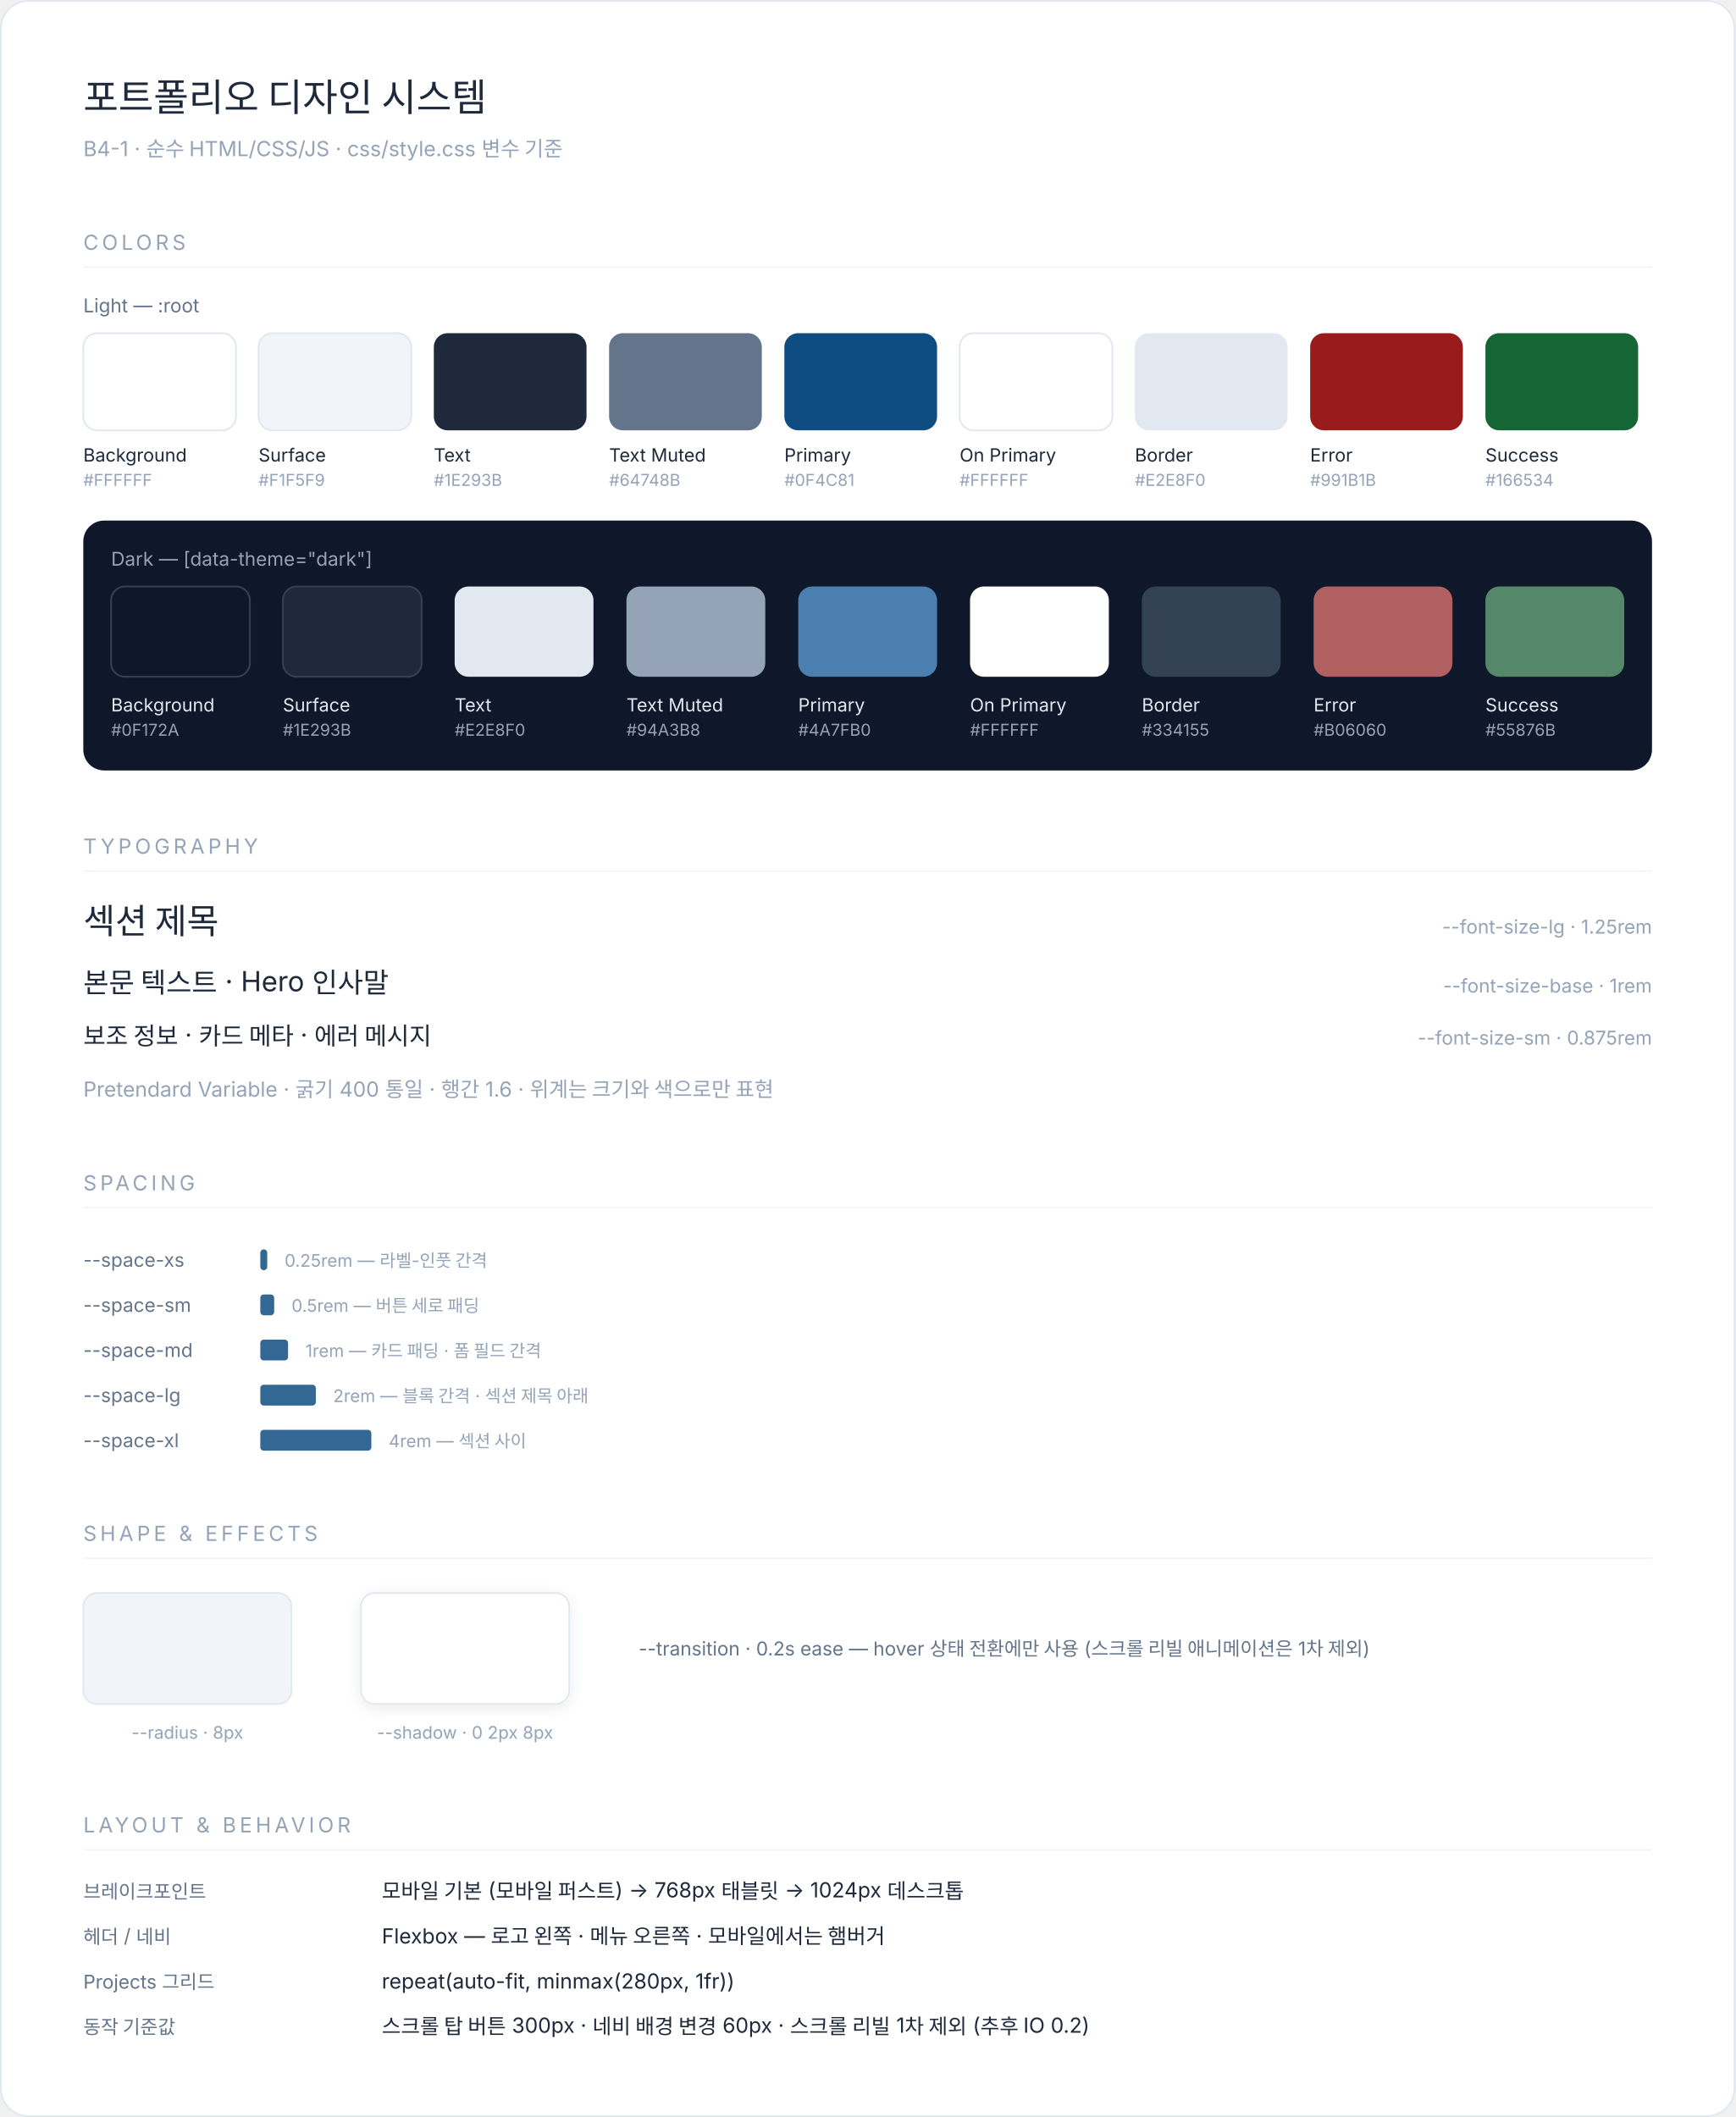
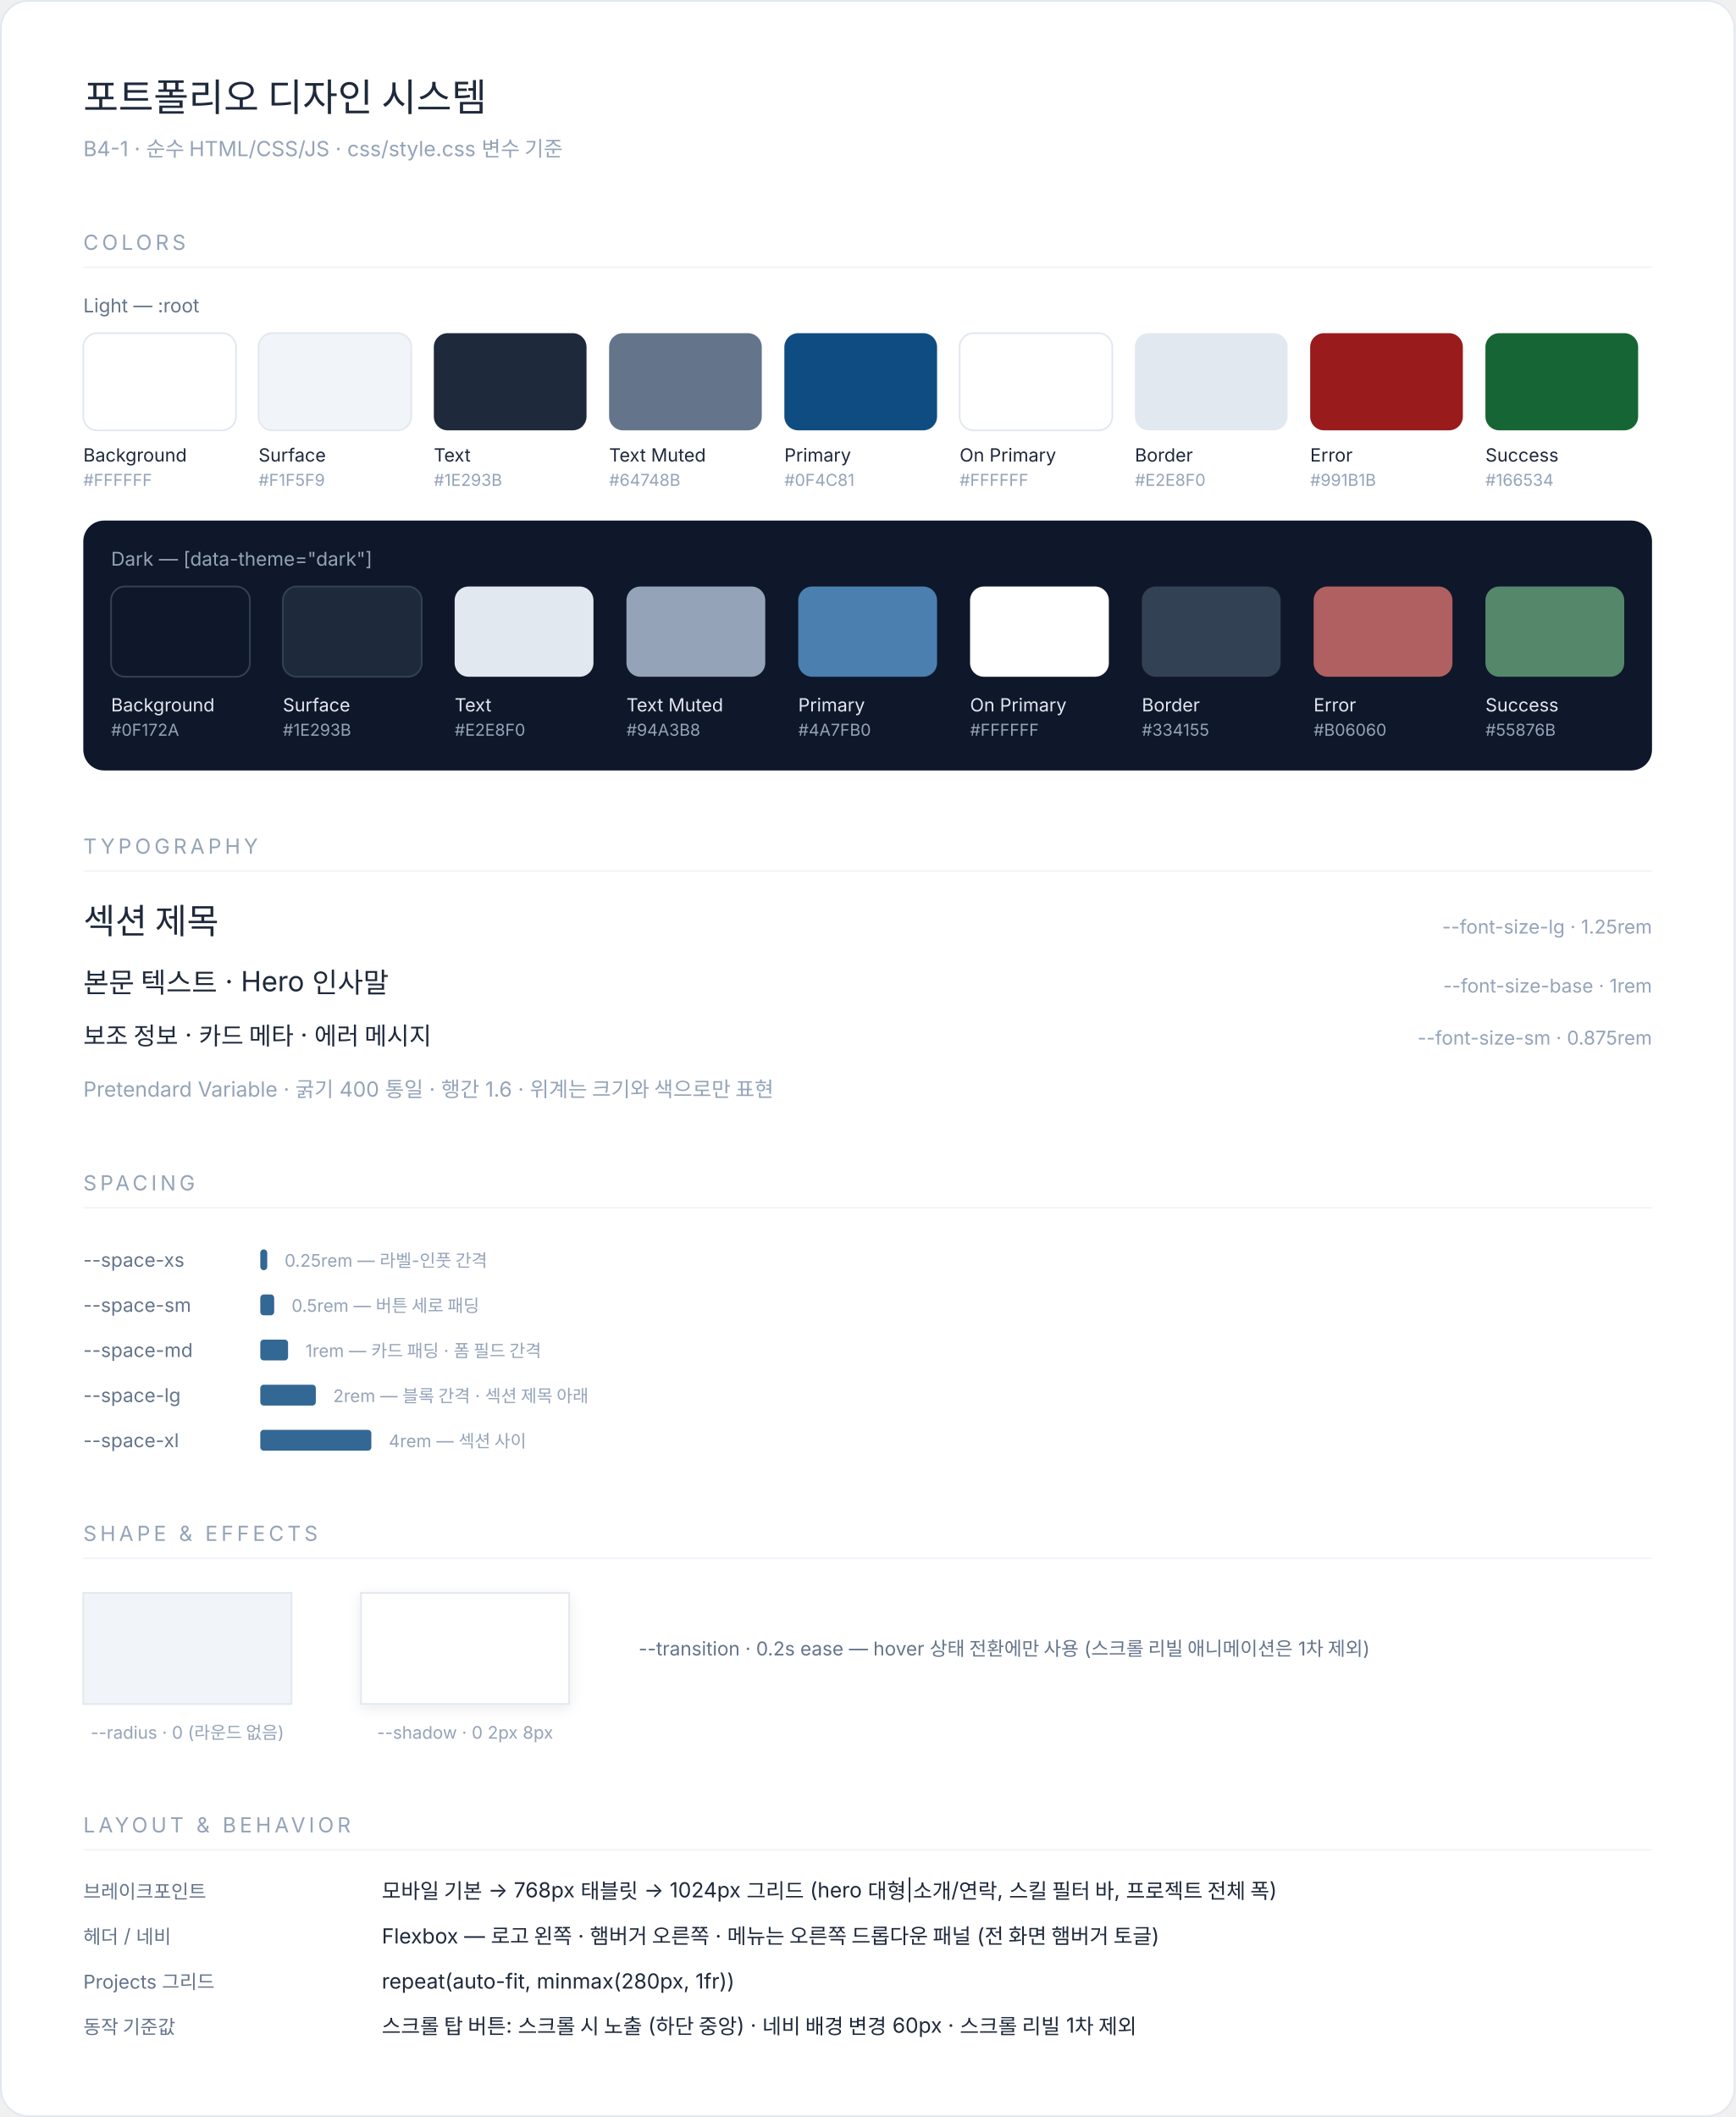
<svg xmlns="http://www.w3.org/2000/svg" viewBox="0 0 1000 1220" font-family="Pretendard, -apple-system, sans-serif">
  <defs>
    <filter id="shadow" x="-20%" y="-20%" width="140%" height="140%">
      <feDropShadow dx="0" dy="2" stdDeviation="4" flood-color="#000000" flood-opacity="0.08" />
    </filter>
  </defs>
  <rect x="0.5" y="0.5" width="999" height="1219" rx="16" fill="#ffffff" stroke="#e2e8f0" />
  <text x="48" y="64" font-size="22" fill="#1e293b">포트폴리오 디자인 시스템</text>
  <text x="48" y="90" font-size="12" fill="#94a3b8">B4-1 · 순수 HTML/CSS/JS · css/style.css 변수 기준</text>
  <text x="48" y="144" font-size="12" fill="#94a3b8" letter-spacing="2">COLORS</text>
  <line x1="48" y1="154" x2="952" y2="154" stroke="#f1f5f9" stroke-width="1" />
  <text x="48" y="180" font-size="11" fill="#64748b">Light — :root</text>
  <g>
    <rect x="48" y="192" width="88" height="56" rx="8" fill="#ffffff" stroke="#e2e8f0" />
    <text x="48" y="266" font-size="10.5" fill="#1e293b">Background</text>
    <text x="48" y="280" font-size="9.5" fill="#94a3b8">#FFFFFF</text>
    <rect x="149" y="192" width="88" height="56" rx="8" fill="#f1f5f9" stroke="#e2e8f0" />
    <text x="149" y="266" font-size="10.5" fill="#1e293b">Surface</text>
    <text x="149" y="280" font-size="9.5" fill="#94a3b8">#F1F5F9</text>
    <rect x="250" y="192" width="88" height="56" rx="8" fill="#1e293b" />
    <text x="250" y="266" font-size="10.5" fill="#1e293b">Text</text>
    <text x="250" y="280" font-size="9.5" fill="#94a3b8">#1E293B</text>
    <rect x="351" y="192" width="88" height="56" rx="8" fill="#64748b" />
    <text x="351" y="266" font-size="10.5" fill="#1e293b">Text Muted</text>
    <text x="351" y="280" font-size="9.5" fill="#94a3b8">#64748B</text>
    <rect x="452" y="192" width="88" height="56" rx="8" fill="#0f4c81" />
    <text x="452" y="266" font-size="10.5" fill="#1e293b">Primary</text>
    <text x="452" y="280" font-size="9.5" fill="#94a3b8">#0F4C81</text>
    <rect x="553" y="192" width="88" height="56" rx="8" fill="#ffffff" stroke="#e2e8f0" />
    <text x="553" y="266" font-size="10.5" fill="#1e293b">On Primary</text>
    <text x="553" y="280" font-size="9.5" fill="#94a3b8">#FFFFFF</text>
    <rect x="654" y="192" width="88" height="56" rx="8" fill="#e2e8f0" />
    <text x="654" y="266" font-size="10.5" fill="#1e293b">Border</text>
    <text x="654" y="280" font-size="9.5" fill="#94a3b8">#E2E8F0</text>
    <rect x="755" y="192" width="88" height="56" rx="8" fill="#991b1b" />
    <text x="755" y="266" font-size="10.5" fill="#1e293b">Error</text>
    <text x="755" y="280" font-size="9.5" fill="#94a3b8">#991B1B</text>
    <rect x="856" y="192" width="88" height="56" rx="8" fill="#166534" />
    <text x="856" y="266" font-size="10.5" fill="#1e293b">Success</text>
    <text x="856" y="280" font-size="9.5" fill="#94a3b8">#166534</text>
  </g>
  <rect x="48" y="300" width="904" height="144" rx="12" fill="#0f172a" />
  <text x="64" y="326" font-size="11" fill="#94a3b8">Dark — [data-theme="dark"]</text>
  <g>
    <rect x="64" y="338" width="80" height="52" rx="8" fill="#0f172a" stroke="#334155" />
    <text x="64" y="410" font-size="10.5" fill="#e2e8f0">Background</text>
    <text x="64" y="424" font-size="9.5" fill="#94a3b8">#0F172A</text>
    <rect x="163" y="338" width="80" height="52" rx="8" fill="#1e293b" stroke="#334155" />
    <text x="163" y="410" font-size="10.5" fill="#e2e8f0">Surface</text>
    <text x="163" y="424" font-size="9.5" fill="#94a3b8">#1E293B</text>
    <rect x="262" y="338" width="80" height="52" rx="8" fill="#e2e8f0" />
    <text x="262" y="410" font-size="10.5" fill="#e2e8f0">Text</text>
    <text x="262" y="424" font-size="9.5" fill="#94a3b8">#E2E8F0</text>
    <rect x="361" y="338" width="80" height="52" rx="8" fill="#94a3b8" />
    <text x="361" y="410" font-size="10.5" fill="#e2e8f0">Text Muted</text>
    <text x="361" y="424" font-size="9.5" fill="#94a3b8">#94A3B8</text>
    <rect x="460" y="338" width="80" height="52" rx="8" fill="#4a7fb0" />
    <text x="460" y="410" font-size="10.5" fill="#e2e8f0">Primary</text>
    <text x="460" y="424" font-size="9.5" fill="#94a3b8">#4A7FB0</text>
    <rect x="559" y="338" width="80" height="52" rx="8" fill="#ffffff" />
    <text x="559" y="410" font-size="10.5" fill="#e2e8f0">On Primary</text>
    <text x="559" y="424" font-size="9.5" fill="#94a3b8">#FFFFFF</text>
    <rect x="658" y="338" width="80" height="52" rx="8" fill="#334155" />
    <text x="658" y="410" font-size="10.5" fill="#e2e8f0">Border</text>
    <text x="658" y="424" font-size="9.5" fill="#94a3b8">#334155</text>
    <rect x="757" y="338" width="80" height="52" rx="8" fill="#b06060" />
    <text x="757" y="410" font-size="10.5" fill="#e2e8f0">Error</text>
    <text x="757" y="424" font-size="9.5" fill="#94a3b8">#B06060</text>
    <rect x="856" y="338" width="80" height="52" rx="8" fill="#55876b" />
    <text x="856" y="410" font-size="10.5" fill="#e2e8f0">Success</text>
    <text x="856" y="424" font-size="9.5" fill="#94a3b8">#55876B</text>
  </g>
  <text x="48" y="492" font-size="12" fill="#94a3b8" letter-spacing="2">TYPOGRAPHY</text>
  <line x1="48" y1="502" x2="952" y2="502" stroke="#f1f5f9" stroke-width="1" />
  <text x="48" y="538" font-size="20" fill="#1e293b">섹션 제목</text>
  <text x="952" y="538" font-size="11" fill="#94a3b8" text-anchor="end">--font-size-lg · 1.25rem</text>
  <text x="48" y="572" font-size="16" fill="#1e293b">본문 텍스트 · Hero 인사말</text>
  <text x="952" y="572" font-size="11" fill="#94a3b8" text-anchor="end">--font-size-base · 1rem</text>
  <text x="48" y="602" font-size="14" fill="#1e293b">보조 정보 · 카드 메타 · 에러 메시지</text>
  <text x="952" y="602" font-size="11" fill="#94a3b8" text-anchor="end">--font-size-sm · 0.875rem</text>
  <text x="48" y="632" font-size="12" fill="#94a3b8">Pretendard Variable · 굵기 400 통일 · 행간 1.6 · 위계는 크기와 색으로만 표현</text>
  <text x="48" y="686" font-size="12" fill="#94a3b8" letter-spacing="2">SPACING</text>
  <line x1="48" y1="696" x2="952" y2="696" stroke="#f1f5f9" stroke-width="1" />
  <text x="48" y="730" font-size="11" fill="#64748b">--space-xs</text>
  <rect x="150" y="720" width="4" height="12" rx="2" fill="#0f4c81" opacity="0.85" />
  <text x="164" y="730" font-size="10" fill="#94a3b8">0.25rem — 라벨-인풋 간격</text>
  <text x="48" y="756" font-size="11" fill="#64748b">--space-sm</text>
  <rect x="150" y="746" width="8" height="12" rx="2" fill="#0f4c81" opacity="0.85" />
  <text x="168" y="756" font-size="10" fill="#94a3b8">0.5rem — 버튼 세로 패딩</text>
  <text x="48" y="782" font-size="11" fill="#64748b">--space-md</text>
  <rect x="150" y="772" width="16" height="12" rx="2" fill="#0f4c81" opacity="0.85" />
  <text x="176" y="782" font-size="10" fill="#94a3b8">1rem — 카드 패딩 · 폼 필드 간격</text>
  <text x="48" y="808" font-size="11" fill="#64748b">--space-lg</text>
  <rect x="150" y="798" width="32" height="12" rx="2" fill="#0f4c81" opacity="0.85" />
  <text x="192" y="808" font-size="10" fill="#94a3b8">2rem — 블록 간격 · 섹션 제목 아래</text>
  <text x="48" y="834" font-size="11" fill="#64748b">--space-xl</text>
  <rect x="150" y="824" width="64" height="12" rx="2" fill="#0f4c81" opacity="0.85" />
  <text x="224" y="834" font-size="10" fill="#94a3b8">4rem — 섹션 사이</text>
  <text x="48" y="888" font-size="12" fill="#94a3b8" letter-spacing="2">SHAPE &amp; EFFECTS</text>
  <line x1="48" y1="898" x2="952" y2="898" stroke="#f1f5f9" stroke-width="1" />
-   <rect x="48" y="918" width="120" height="64" rx="8" fill="#f1f5f9" stroke="#e2e8f0" />
-   <text x="108" y="1002" font-size="10" fill="#94a3b8" text-anchor="middle">--radius · 8px</text>
-   <rect x="208" y="918" width="120" height="64" rx="8" fill="#ffffff" stroke="#e2e8f0" filter="url(#shadow)" />
+   <rect x="48" y="918" width="120" height="64" fill="#f1f5f9" stroke="#e2e8f0" />
+   <text x="108" y="1002" font-size="10" fill="#94a3b8" text-anchor="middle">--radius · 0 (라운드 없음)</text>
+   <rect x="208" y="918" width="120" height="64" fill="#ffffff" stroke="#e2e8f0" filter="url(#shadow)" />
  <text x="268" y="1002" font-size="10" fill="#94a3b8" text-anchor="middle">--shadow · 0 2px 8px</text>
  <text x="368" y="954" font-size="11" fill="#64748b">--transition · 0.2s ease — hover 상태 전환에만 사용 (스크롤 리빌 애니메이션은 1차 제외)</text>
  <text x="48" y="1056" font-size="12" fill="#94a3b8" letter-spacing="2">LAYOUT &amp; BEHAVIOR</text>
  <line x1="48" y1="1066" x2="952" y2="1066" stroke="#f1f5f9" stroke-width="1" />
  <text x="48" y="1094" font-size="11" fill="#64748b">브레이크포인트</text>
-   <text x="220" y="1094" font-size="12" fill="#1e293b">모바일 기본 (모바일 퍼스트) → 768px 태블릿 → 1024px 데스크톱</text>
+   <text x="220" y="1094" font-size="12" fill="#1e293b">모바일 기본 → 768px 태블릿 → 1024px 그리드 (hero 대형|소개/연락, 스킬 필터 바, 프로젝트 전체 폭)</text>
  <text x="48" y="1120" font-size="11" fill="#64748b">헤더 / 네비</text>
-   <text x="220" y="1120" font-size="12" fill="#1e293b">Flexbox — 로고 왼쪽 · 메뉴 오른쪽 · 모바일에서는 햄버거</text>
+   <text x="220" y="1120" font-size="12" fill="#1e293b">Flexbox — 로고 왼쪽 · 햄버거 오른쪽 · 메뉴는 오른쪽 드롭다운 패널 (전 화면 햄버거 토글)</text>
  <text x="48" y="1146" font-size="11" fill="#64748b">Projects 그리드</text>
  <text x="220" y="1146" font-size="12" fill="#1e293b">repeat(auto-fit, minmax(280px, 1fr))</text>
  <text x="48" y="1172" font-size="11" fill="#64748b">동작 기준값</text>
-   <text x="220" y="1172" font-size="12" fill="#1e293b">스크롤 탑 버튼 300px · 네비 배경 변경 60px · 스크롤 리빌 1차 제외 (추후 IO 0.2)</text>
+   <text x="220" y="1172" font-size="12" fill="#1e293b">스크롤 탑 버튼: 스크롤 시 노출 (하단 중앙) · 네비 배경 변경 60px · 스크롤 리빌 1차 제외</text>
</svg>
